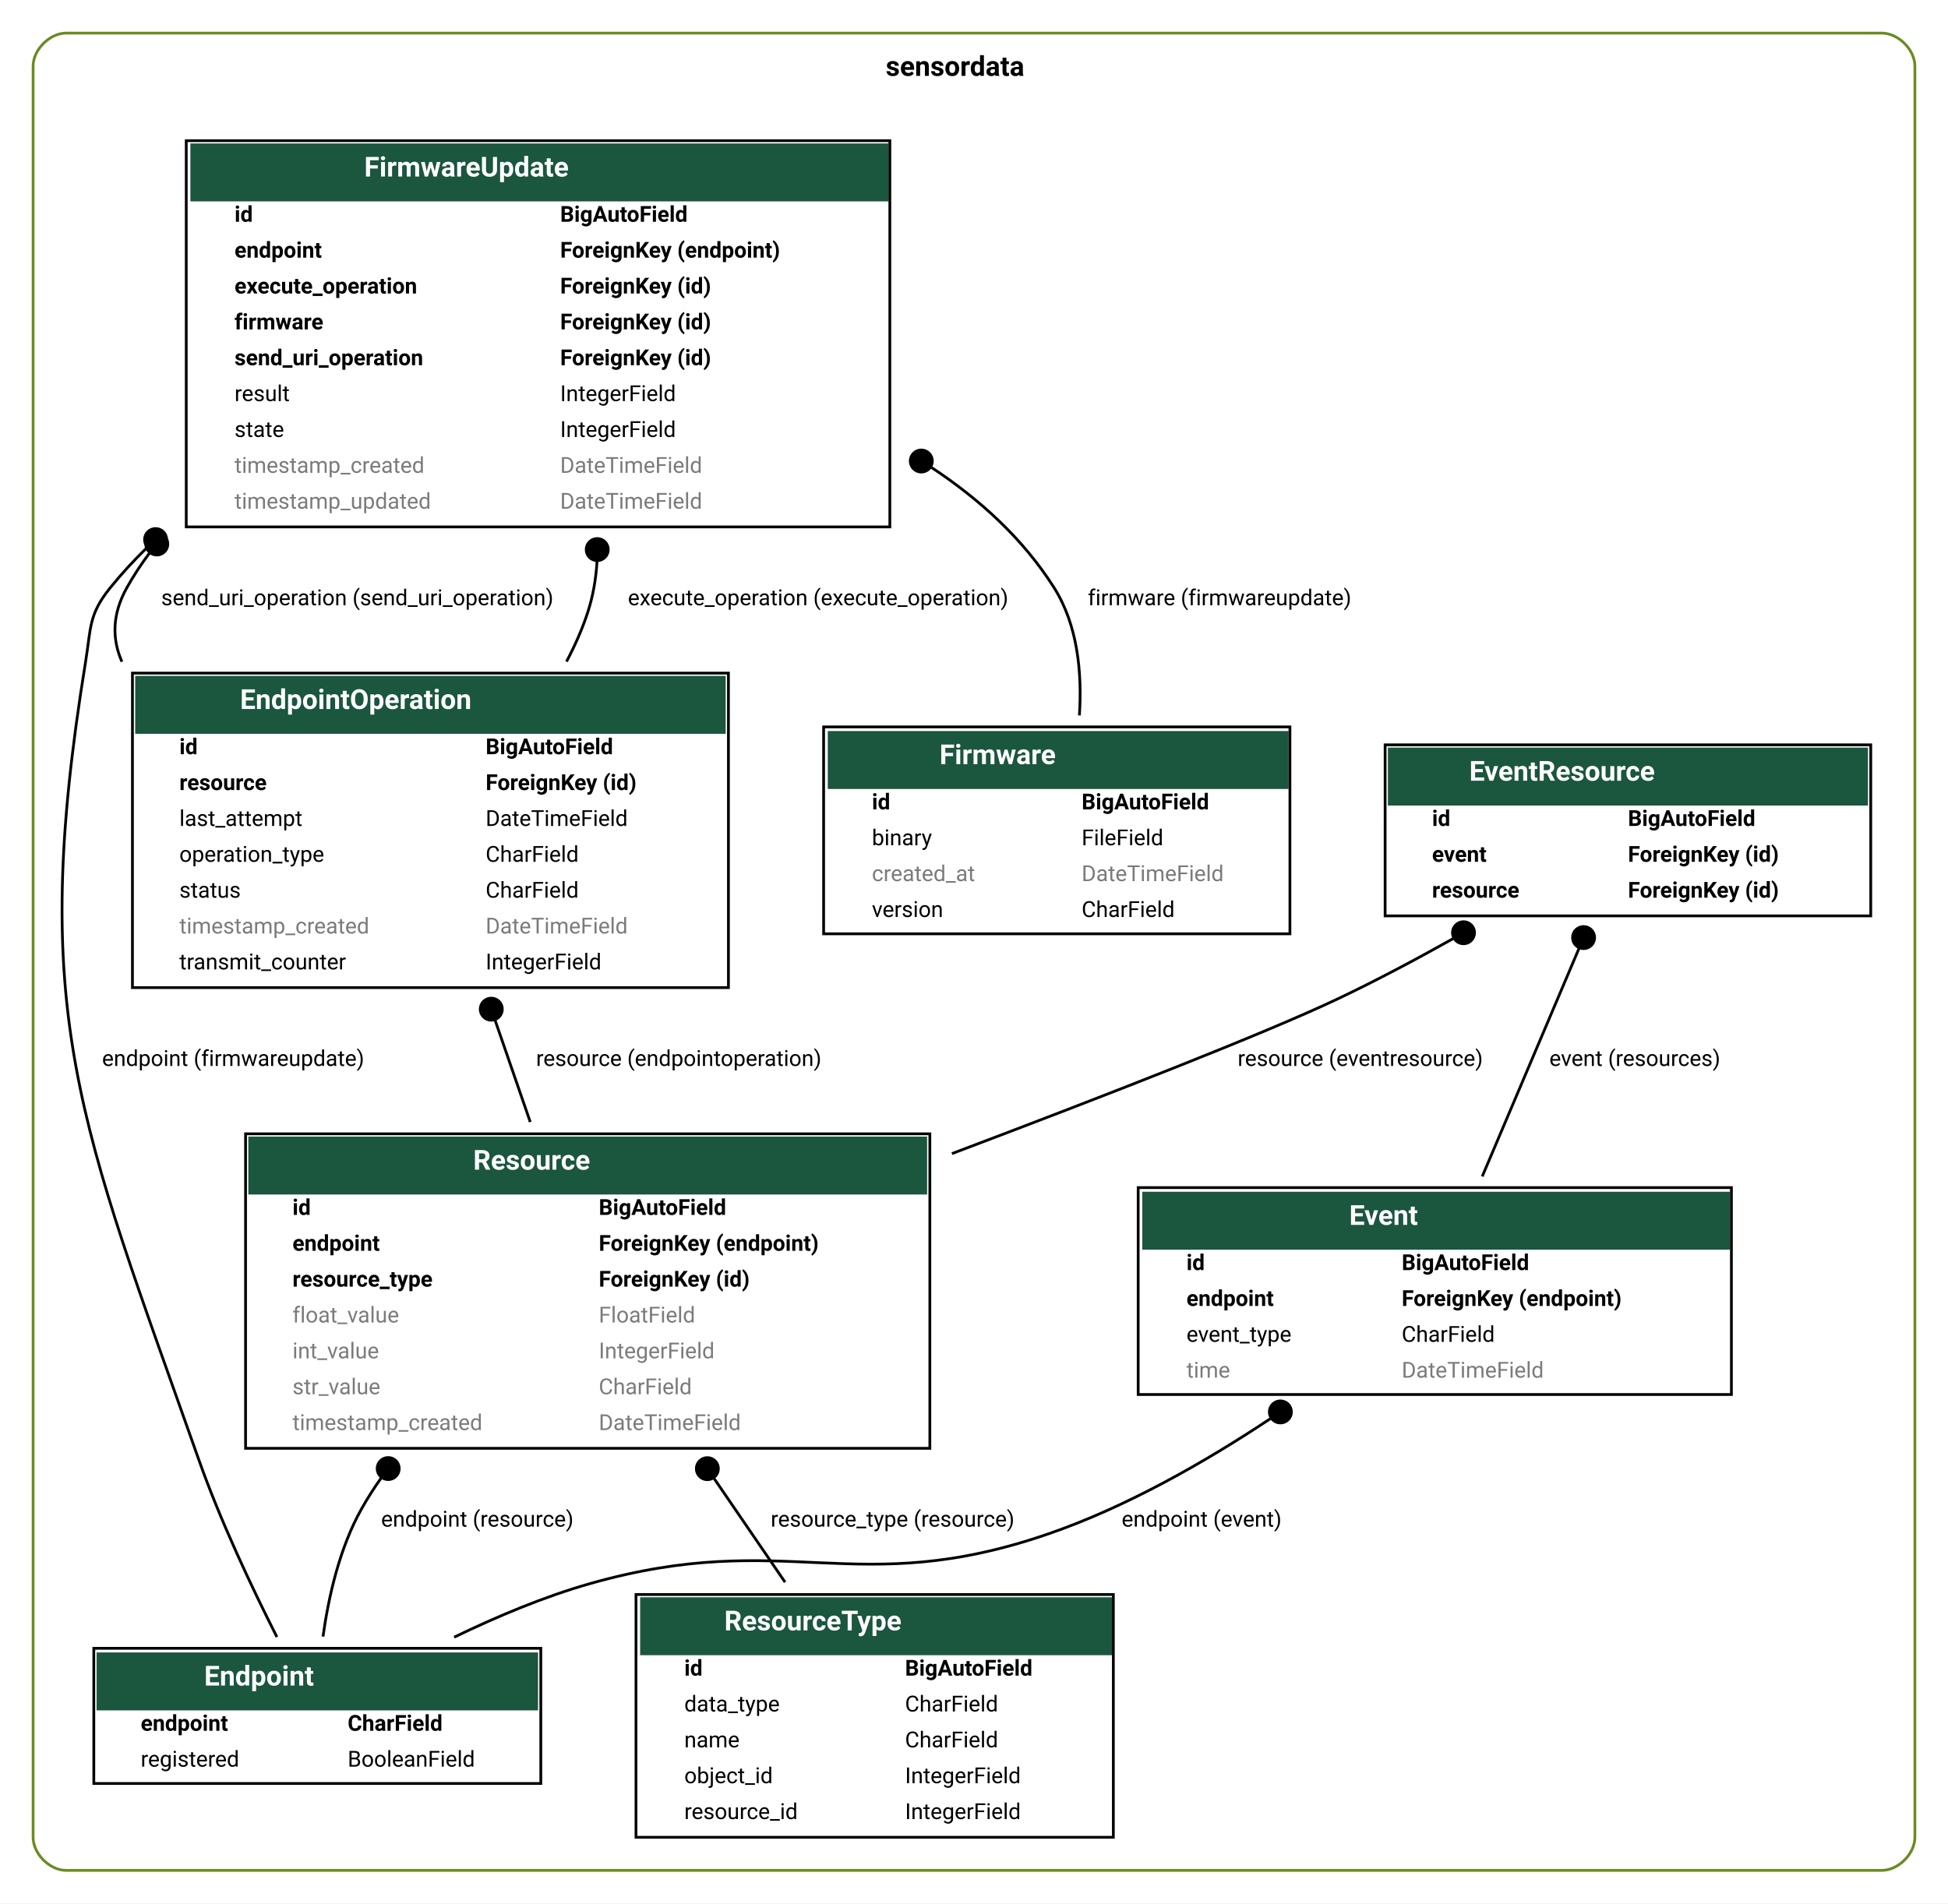
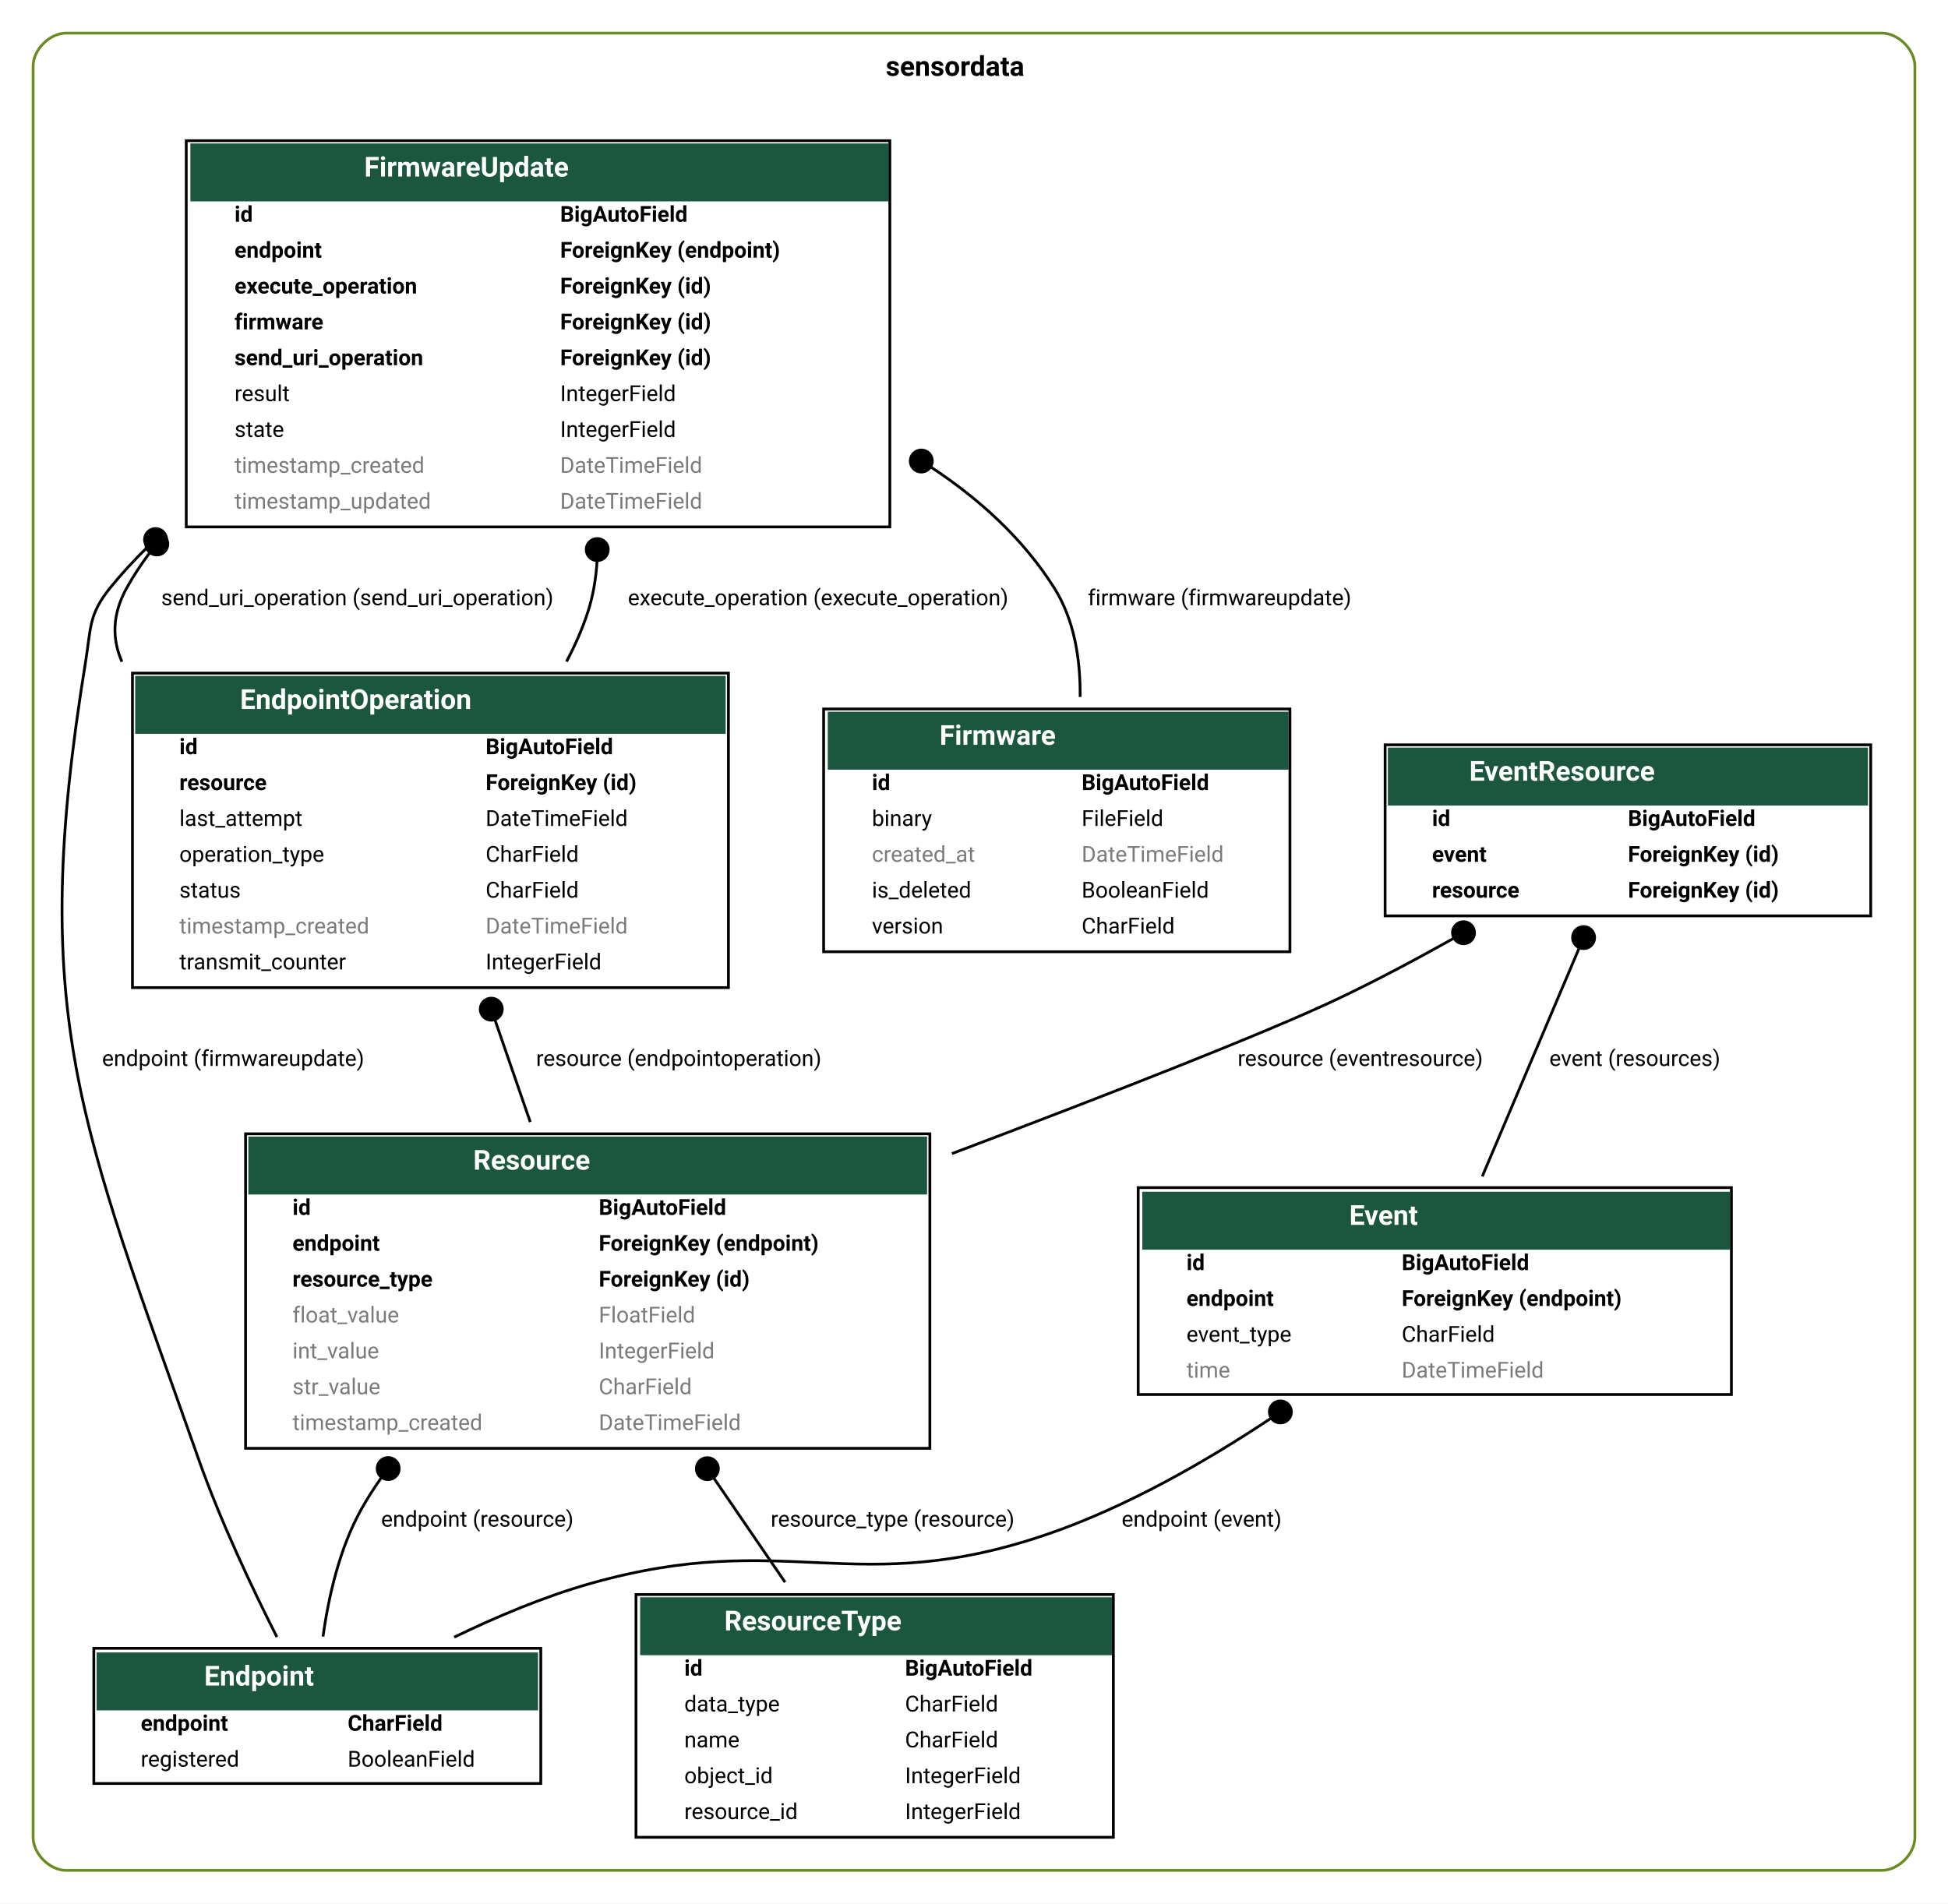
<svg xmlns="http://www.w3.org/2000/svg" width="706pt" height="690pt" viewBox="0.00 0.00 706.00 690.00">
  <g id="graph0" class="graph" transform="scale(1 1) rotate(0) translate(4 686)">
    <polygon fill="white" stroke="transparent" points="-4,4 -4,-686 702,-686 702,4 -4,4" />
    <g id="clust1" class="cluster">
      <path fill="none" stroke="#698b22" d="M20,-8C20,-8 678,-8 678,-8 684,-8 690,-14 690,-20 690,-20 690,-662 690,-662 690,-668 684,-674 678,-674 678,-674 20,-674 20,-674 14,-674 8,-668 8,-662 8,-662 8,-20 8,-20 8,-14 14,-8 20,-8" />
      <text text-anchor="start" x="263" y="-658.5" font-family="Roboto" font-size="8.00">          </text>
      <text text-anchor="start" x="286" y="-658.5" font-family="Roboto" font-size="10.00">          </text>
      <text text-anchor="start" x="317" y="-658.5" font-family="Roboto" font-weight="bold" font-size="10.00">sensordata</text>
      <text text-anchor="start" x="381" y="-658.5" font-family="Roboto" font-size="10.00">          </text>
      <text text-anchor="start" x="412" y="-658.5" font-family="Roboto" font-size="8.00">          </text>
    </g>
    <g id="node1" class="node">
      <polygon fill="white" stroke="transparent" points="30,-39.5 30,-88.5 192,-88.5 192,-39.5 30,-39.5" />
      <polygon fill="#1b563f" stroke="transparent" points="31,-66 31,-87 191,-87 191,-66 31,-66" />
      <text text-anchor="start" x="56" y="-75" font-family="Roboto" font-size="8.00">      </text>
      <text text-anchor="start" x="70" y="-75" font-family="Roboto" font-weight="bold" font-size="10.00" fill="white">      Endpoint      </text>
      <text text-anchor="start" x="33" y="-58.6" font-family="Roboto" font-size="8.00">      </text>
      <text text-anchor="start" x="47" y="-58.6" font-family="Roboto" font-weight="bold" font-size="8.00">endpoint</text>
      <text text-anchor="start" x="89" y="-58.6" font-family="Roboto" font-size="8.00">      </text>
      <text text-anchor="start" x="108" y="-58.6" font-family="Roboto" font-size="8.00">      </text>
      <text text-anchor="start" x="122" y="-58.6" font-family="Roboto" font-weight="bold" font-size="8.00">CharField</text>
      <text text-anchor="start" x="166" y="-58.6" font-family="Roboto" font-size="8.00">      </text>
      <text text-anchor="start" x="33" y="-45.6" font-family="Roboto" font-size="8.00">      </text>
      <text text-anchor="start" x="47" y="-45.6" font-family="Roboto" font-size="8.00">registered</text>
      <text text-anchor="start" x="90" y="-45.6" font-family="Roboto" font-size="8.00">      </text>
      <text text-anchor="start" x="108" y="-45.6" font-family="Roboto" font-size="8.00">      </text>
      <text text-anchor="start" x="122" y="-45.6" font-family="Roboto" font-size="8.00">BooleanField</text>
      <text text-anchor="start" x="175" y="-45.6" font-family="Roboto" font-size="8.00">      </text>
      <polygon fill="none" stroke="black" points="30,-39.5 30,-88.5 192,-88.5 192,-39.5 30,-39.5" />
    </g>
    <g id="node2" class="node">
      <polygon fill="white" stroke="transparent" points="226.5,-20 226.5,-108 399.5,-108 399.5,-20 226.5,-20" />
      <polygon fill="#1b563f" stroke="transparent" points="228,-86 228,-107 399,-107 399,-86 228,-86" />
      <text text-anchor="start" x="244.5" y="-95" font-family="Roboto" font-size="8.00">      </text>
      <text text-anchor="start" x="258.5" y="-95" font-family="Roboto" font-weight="bold" font-size="10.00" fill="white">      ResourceType      </text>
      <text text-anchor="start" x="230" y="-78.6" font-family="Roboto" font-size="8.00">      </text>
      <text text-anchor="start" x="244" y="-78.6" font-family="Roboto" font-weight="bold" font-size="8.00">id</text>
      <text text-anchor="start" x="254" y="-78.6" font-family="Roboto" font-size="8.00">      </text>
      <text text-anchor="start" x="310" y="-78.6" font-family="Roboto" font-size="8.00">      </text>
      <text text-anchor="start" x="324" y="-78.6" font-family="Roboto" font-weight="bold" font-size="8.00">BigAutoField</text>
      <text text-anchor="start" x="383" y="-78.6" font-family="Roboto" font-size="8.00">      </text>
      <text text-anchor="start" x="230" y="-65.6" font-family="Roboto" font-size="8.00">      </text>
      <text text-anchor="start" x="244" y="-65.6" font-family="Roboto" font-size="8.00">data_type</text>
      <text text-anchor="start" x="285" y="-65.6" font-family="Roboto" font-size="8.00">      </text>
      <text text-anchor="start" x="310" y="-65.6" font-family="Roboto" font-size="8.00">      </text>
      <text text-anchor="start" x="324" y="-65.6" font-family="Roboto" font-size="8.00">CharField</text>
      <text text-anchor="start" x="362" y="-65.6" font-family="Roboto" font-size="8.00">      </text>
      <text text-anchor="start" x="230" y="-52.6" font-family="Roboto" font-size="8.00">      </text>
      <text text-anchor="start" x="244" y="-52.6" font-family="Roboto" font-size="8.00">name</text>
      <text text-anchor="start" x="268" y="-52.6" font-family="Roboto" font-size="8.00">      </text>
      <text text-anchor="start" x="310" y="-52.6" font-family="Roboto" font-size="8.00">      </text>
      <text text-anchor="start" x="324" y="-52.6" font-family="Roboto" font-size="8.00">CharField</text>
      <text text-anchor="start" x="362" y="-52.6" font-family="Roboto" font-size="8.00">      </text>
      <text text-anchor="start" x="230" y="-39.6" font-family="Roboto" font-size="8.00">      </text>
      <text text-anchor="start" x="244" y="-39.6" font-family="Roboto" font-size="8.00">object_id</text>
      <text text-anchor="start" x="281" y="-39.6" font-family="Roboto" font-size="8.00">      </text>
      <text text-anchor="start" x="310" y="-39.6" font-family="Roboto" font-size="8.00">      </text>
      <text text-anchor="start" x="324" y="-39.6" font-family="Roboto" font-size="8.00">IntegerField</text>
      <text text-anchor="start" x="373" y="-39.6" font-family="Roboto" font-size="8.00">      </text>
      <text text-anchor="start" x="230" y="-26.6" font-family="Roboto" font-size="8.00">      </text>
      <text text-anchor="start" x="244" y="-26.6" font-family="Roboto" font-size="8.00">resource_id</text>
      <text text-anchor="start" x="292" y="-26.6" font-family="Roboto" font-size="8.00">      </text>
      <text text-anchor="start" x="310" y="-26.6" font-family="Roboto" font-size="8.00">      </text>
      <text text-anchor="start" x="324" y="-26.6" font-family="Roboto" font-size="8.00">IntegerField</text>
      <text text-anchor="start" x="373" y="-26.6" font-family="Roboto" font-size="8.00">      </text>
      <polygon fill="none" stroke="black" points="226.5,-20 226.5,-108 399.5,-108 399.5,-20 226.5,-20" />
    </g>
    <g id="node3" class="node">
      <polygon fill="white" stroke="transparent" points="85,-161 85,-275 333,-275 333,-161 85,-161" />
      <polygon fill="#1b563f" stroke="transparent" points="86,-253 86,-274 332,-274 332,-253 86,-253" />
      <text text-anchor="start" x="153.5" y="-262" font-family="Roboto" font-size="8.00">      </text>
      <text text-anchor="start" x="167.5" y="-262" font-family="Roboto" font-weight="bold" font-size="10.00" fill="white">      Resource      </text>
      <text text-anchor="start" x="88" y="-245.6" font-family="Roboto" font-size="8.00">      </text>
      <text text-anchor="start" x="102" y="-245.6" font-family="Roboto" font-weight="bold" font-size="8.00">id</text>
      <text text-anchor="start" x="112" y="-245.6" font-family="Roboto" font-size="8.00">      </text>
      <text text-anchor="start" x="199" y="-245.6" font-family="Roboto" font-size="8.00">      </text>
      <text text-anchor="start" x="213" y="-245.6" font-family="Roboto" font-weight="bold" font-size="8.00">BigAutoField</text>
      <text text-anchor="start" x="272" y="-245.6" font-family="Roboto" font-size="8.00">      </text>
      <text text-anchor="start" x="88" y="-232.6" font-family="Roboto" font-size="8.00">      </text>
      <text text-anchor="start" x="102" y="-232.6" font-family="Roboto" font-weight="bold" font-size="8.00">endpoint</text>
      <text text-anchor="start" x="144" y="-232.6" font-family="Roboto" font-size="8.00">      </text>
      <text text-anchor="start" x="199" y="-232.6" font-family="Roboto" font-size="8.00">      </text>
      <text text-anchor="start" x="213" y="-232.6" font-family="Roboto" font-weight="bold" font-size="8.00">ForeignKey (endpoint)</text>
      <text text-anchor="start" x="316" y="-232.6" font-family="Roboto" font-size="8.00">      </text>
      <text text-anchor="start" x="88" y="-219.6" font-family="Roboto" font-size="8.00">      </text>
      <text text-anchor="start" x="102" y="-219.6" font-family="Roboto" font-weight="bold" font-size="8.00">resource_type</text>
      <text text-anchor="start" x="165" y="-219.6" font-family="Roboto" font-size="8.00">      </text>
      <text text-anchor="start" x="199" y="-219.6" font-family="Roboto" font-size="8.00">      </text>
      <text text-anchor="start" x="213" y="-219.6" font-family="Roboto" font-weight="bold" font-size="8.00">ForeignKey (id)</text>
      <text text-anchor="start" x="284" y="-219.6" font-family="Roboto" font-size="8.00">      </text>
      <text text-anchor="start" x="88" y="-206.6" font-family="Roboto" font-size="8.00">      </text>
      <text text-anchor="start" x="102" y="-206.6" font-family="Roboto" font-size="8.00" fill="#7b7b7b">float_value</text>
      <text text-anchor="start" x="148" y="-206.6" font-family="Roboto" font-size="8.00">      </text>
      <text text-anchor="start" x="199" y="-206.6" font-family="Roboto" font-size="8.00">      </text>
      <text text-anchor="start" x="213" y="-206.6" font-family="Roboto" font-size="8.00" fill="#7b7b7b">FloatField</text>
      <text text-anchor="start" x="253" y="-206.6" font-family="Roboto" font-size="8.00">      </text>
      <text text-anchor="start" x="88" y="-193.6" font-family="Roboto" font-size="8.00">      </text>
      <text text-anchor="start" x="102" y="-193.6" font-family="Roboto" font-size="8.00" fill="#7b7b7b">int_value</text>
      <text text-anchor="start" x="139" y="-193.6" font-family="Roboto" font-size="8.00">      </text>
      <text text-anchor="start" x="199" y="-193.6" font-family="Roboto" font-size="8.00">      </text>
      <text text-anchor="start" x="213" y="-193.6" font-family="Roboto" font-size="8.00" fill="#7b7b7b">IntegerField</text>
      <text text-anchor="start" x="262" y="-193.6" font-family="Roboto" font-size="8.00">      </text>
      <text text-anchor="start" x="88" y="-180.6" font-family="Roboto" font-size="8.00">      </text>
      <text text-anchor="start" x="102" y="-180.6" font-family="Roboto" font-size="8.00" fill="#7b7b7b">str_value</text>
      <text text-anchor="start" x="139" y="-180.6" font-family="Roboto" font-size="8.00">      </text>
      <text text-anchor="start" x="199" y="-180.6" font-family="Roboto" font-size="8.00">      </text>
      <text text-anchor="start" x="213" y="-180.6" font-family="Roboto" font-size="8.00" fill="#7b7b7b">CharField</text>
      <text text-anchor="start" x="251" y="-180.6" font-family="Roboto" font-size="8.00">      </text>
      <text text-anchor="start" x="88" y="-167.6" font-family="Roboto" font-size="8.00">      </text>
      <text text-anchor="start" x="102" y="-167.6" font-family="Roboto" font-size="8.00" fill="#7b7b7b">timestamp_created</text>
      <text text-anchor="start" x="181" y="-167.6" font-family="Roboto" font-size="8.00">      </text>
      <text text-anchor="start" x="199" y="-167.6" font-family="Roboto" font-size="8.00">      </text>
      <text text-anchor="start" x="213" y="-167.6" font-family="Roboto" font-size="8.00" fill="#7b7b7b">DateTimeField</text>
      <text text-anchor="start" x="271" y="-167.6" font-family="Roboto" font-size="8.00">      </text>
      <polygon fill="none" stroke="black" points="85,-161 85,-275 333,-275 333,-161 85,-161" />
    </g>
    <g id="edge1" class="edge">
      <path fill="none" stroke="black" d="M134.19,-150.32C131.58,-146.63 129.16,-142.85 127,-139 119.08,-124.9 115.08,-107.27 113.06,-92.75" />
      <ellipse fill="black" stroke="black" cx="136.69" cy="-153.66" rx="4" ry="4" />
      <text text-anchor="middle" x="169" y="-132.6" font-family="Roboto" font-size="8.00"> endpoint (resource)</text>
    </g>
    <g id="edge2" class="edge">
      <path fill="none" stroke="black" d="M254.64,-150.3C263.36,-137.55 272.32,-124.45 280.53,-112.46" />
      <ellipse fill="black" stroke="black" cx="252.36" cy="-153.62" rx="4" ry="4" />
      <text text-anchor="middle" x="319.5" y="-132.6" font-family="Roboto" font-size="8.00"> resource_type (resource)</text>
    </g>
    <g id="node4" class="node">
      <polygon fill="white" stroke="transparent" points="408.5,-180.5 408.5,-255.5 623.5,-255.5 623.5,-180.5 408.5,-180.5" />
      <polygon fill="#1b563f" stroke="transparent" points="410,-233 410,-254 623,-254 623,-233 410,-233" />
      <text text-anchor="start" x="471" y="-242" font-family="Roboto" font-size="8.00">      </text>
      <text text-anchor="start" x="485" y="-242" font-family="Roboto" font-weight="bold" font-size="10.00" fill="white">      Event      </text>
      <text text-anchor="start" x="412" y="-225.6" font-family="Roboto" font-size="8.00">      </text>
      <text text-anchor="start" x="426" y="-225.6" font-family="Roboto" font-weight="bold" font-size="8.00">id</text>
      <text text-anchor="start" x="436" y="-225.6" font-family="Roboto" font-size="8.00">      </text>
      <text text-anchor="start" x="490" y="-225.6" font-family="Roboto" font-size="8.00">      </text>
      <text text-anchor="start" x="504" y="-225.6" font-family="Roboto" font-weight="bold" font-size="8.00">BigAutoField</text>
      <text text-anchor="start" x="563" y="-225.6" font-family="Roboto" font-size="8.00">      </text>
      <text text-anchor="start" x="412" y="-212.6" font-family="Roboto" font-size="8.00">      </text>
      <text text-anchor="start" x="426" y="-212.6" font-family="Roboto" font-weight="bold" font-size="8.00">endpoint</text>
      <text text-anchor="start" x="468" y="-212.6" font-family="Roboto" font-size="8.00">      </text>
      <text text-anchor="start" x="490" y="-212.6" font-family="Roboto" font-size="8.00">      </text>
      <text text-anchor="start" x="504" y="-212.6" font-family="Roboto" font-weight="bold" font-size="8.00">ForeignKey (endpoint)</text>
      <text text-anchor="start" x="607" y="-212.6" font-family="Roboto" font-size="8.00">      </text>
      <text text-anchor="start" x="412" y="-199.6" font-family="Roboto" font-size="8.00">      </text>
      <text text-anchor="start" x="426" y="-199.6" font-family="Roboto" font-size="8.00">event_type</text>
      <text text-anchor="start" x="472" y="-199.6" font-family="Roboto" font-size="8.00">      </text>
      <text text-anchor="start" x="490" y="-199.6" font-family="Roboto" font-size="8.00">      </text>
      <text text-anchor="start" x="504" y="-199.6" font-family="Roboto" font-size="8.00">CharField</text>
      <text text-anchor="start" x="542" y="-199.6" font-family="Roboto" font-size="8.00">      </text>
      <text text-anchor="start" x="412" y="-186.6" font-family="Roboto" font-size="8.00">      </text>
      <text text-anchor="start" x="426" y="-186.6" font-family="Roboto" font-size="8.00" fill="#7b7b7b">time</text>
      <text text-anchor="start" x="445" y="-186.6" font-family="Roboto" font-size="8.00">      </text>
      <text text-anchor="start" x="490" y="-186.6" font-family="Roboto" font-size="8.00">      </text>
      <text text-anchor="start" x="504" y="-186.6" font-family="Roboto" font-size="8.00" fill="#7b7b7b">DateTimeField</text>
      <text text-anchor="start" x="562" y="-186.6" font-family="Roboto" font-size="8.00">      </text>
      <polygon fill="none" stroke="black" points="408.5,-180.5 408.5,-255.5 623.5,-255.5 623.5,-180.5 408.5,-180.5" />
    </g>
    <g id="edge3" class="edge">
      <path fill="none" stroke="black" d="M456.45,-171.77C432.63,-155.94 404.19,-139.72 376,-130 305.84,-105.81 281.41,-132.2 210,-112 193.34,-107.29 176.01,-99.99 160.6,-92.53" />
      <ellipse fill="black" stroke="black" cx="460.04" cy="-174.19" rx="4" ry="4" />
      <text text-anchor="middle" x="431.5" y="-132.6" font-family="Roboto" font-size="8.00"> endpoint (event)</text>
    </g>
    <g id="node5" class="node">
      <polygon fill="white" stroke="transparent" points="498,-354 498,-416 674,-416 674,-354 498,-354" />
      <polygon fill="#1b563f" stroke="transparent" points="499,-394 499,-415 673,-415 673,-394 499,-394" />
      <text text-anchor="start" x="514.5" y="-403" font-family="Roboto" font-size="8.00">      </text>
      <text text-anchor="start" x="528.5" y="-403" font-family="Roboto" font-weight="bold" font-size="10.00" fill="white">      EventResource      </text>
      <text text-anchor="start" x="501" y="-386.6" font-family="Roboto" font-size="8.00">      </text>
      <text text-anchor="start" x="515" y="-386.6" font-family="Roboto" font-weight="bold" font-size="8.00">id</text>
      <text text-anchor="start" x="525" y="-386.6" font-family="Roboto" font-size="8.00">      </text>
      <text text-anchor="start" x="572" y="-386.6" font-family="Roboto" font-size="8.00">      </text>
      <text text-anchor="start" x="586" y="-386.6" font-family="Roboto" font-weight="bold" font-size="8.00">BigAutoField</text>
      <text text-anchor="start" x="645" y="-386.6" font-family="Roboto" font-size="8.00">      </text>
      <text text-anchor="start" x="501" y="-373.6" font-family="Roboto" font-size="8.00">      </text>
      <text text-anchor="start" x="515" y="-373.6" font-family="Roboto" font-weight="bold" font-size="8.00">event</text>
      <text text-anchor="start" x="541" y="-373.6" font-family="Roboto" font-size="8.00">      </text>
      <text text-anchor="start" x="572" y="-373.6" font-family="Roboto" font-size="8.00">      </text>
      <text text-anchor="start" x="586" y="-373.6" font-family="Roboto" font-weight="bold" font-size="8.00">ForeignKey (id)</text>
      <text text-anchor="start" x="657" y="-373.6" font-family="Roboto" font-size="8.00">      </text>
      <text text-anchor="start" x="501" y="-360.6" font-family="Roboto" font-size="8.00">      </text>
      <text text-anchor="start" x="515" y="-360.6" font-family="Roboto" font-weight="bold" font-size="8.00">resource</text>
      <text text-anchor="start" x="554" y="-360.6" font-family="Roboto" font-size="8.00">      </text>
      <text text-anchor="start" x="572" y="-360.6" font-family="Roboto" font-size="8.00">      </text>
      <text text-anchor="start" x="586" y="-360.6" font-family="Roboto" font-weight="bold" font-size="8.00">ForeignKey (id)</text>
      <text text-anchor="start" x="657" y="-360.6" font-family="Roboto" font-size="8.00">      </text>
      <polygon fill="none" stroke="black" points="498,-354 498,-416 674,-416 674,-354 498,-354" />
    </g>
    <g id="edge5" class="edge">
      <path fill="none" stroke="black" d="M522.86,-345.88C509.25,-338.25 494.81,-330.56 481,-324 454.6,-311.45 396.65,-288.85 341,-267.82" />
      <ellipse fill="black" stroke="black" cx="526.41" cy="-347.89" rx="4" ry="4" />
      <text text-anchor="middle" x="489" y="-299.6" font-family="Roboto" font-size="8.00"> resource (eventresource)</text>
    </g>
    <g id="edge4" class="edge">
      <path fill="none" stroke="black" d="M568.26,-342.18C557.51,-316.84 543.86,-284.66 533.2,-259.55" />
      <ellipse fill="black" stroke="black" cx="569.93" cy="-346.13" rx="4" ry="4" />
      <text text-anchor="middle" x="588.5" y="-299.6" font-family="Roboto" font-size="8.00"> event (resources)</text>
    </g>
    <g id="node6" class="node">
      <polygon fill="white" stroke="transparent" points="44,-328 44,-442 260,-442 260,-328 44,-328" />
      <polygon fill="#1b563f" stroke="transparent" points="45,-420 45,-441 259,-441 259,-420 45,-420" />
      <text text-anchor="start" x="69" y="-429" font-family="Roboto" font-size="8.00">      </text>
      <text text-anchor="start" x="83" y="-429" font-family="Roboto" font-weight="bold" font-size="10.00" fill="white">      EndpointOperation      </text>
      <text text-anchor="start" x="47" y="-412.6" font-family="Roboto" font-size="8.00">      </text>
      <text text-anchor="start" x="61" y="-412.6" font-family="Roboto" font-weight="bold" font-size="8.00">id</text>
      <text text-anchor="start" x="71" y="-412.6" font-family="Roboto" font-size="8.00">      </text>
      <text text-anchor="start" x="158" y="-412.6" font-family="Roboto" font-size="8.00">      </text>
      <text text-anchor="start" x="172" y="-412.6" font-family="Roboto" font-weight="bold" font-size="8.00">BigAutoField</text>
      <text text-anchor="start" x="231" y="-412.6" font-family="Roboto" font-size="8.00">      </text>
      <text text-anchor="start" x="47" y="-399.6" font-family="Roboto" font-size="8.00">      </text>
      <text text-anchor="start" x="61" y="-399.6" font-family="Roboto" font-weight="bold" font-size="8.00">resource</text>
      <text text-anchor="start" x="100" y="-399.6" font-family="Roboto" font-size="8.00">      </text>
      <text text-anchor="start" x="158" y="-399.6" font-family="Roboto" font-size="8.00">      </text>
      <text text-anchor="start" x="172" y="-399.6" font-family="Roboto" font-weight="bold" font-size="8.00">ForeignKey (id)</text>
      <text text-anchor="start" x="243" y="-399.6" font-family="Roboto" font-size="8.00">      </text>
      <text text-anchor="start" x="47" y="-386.6" font-family="Roboto" font-size="8.00">      </text>
      <text text-anchor="start" x="61" y="-386.6" font-family="Roboto" font-size="8.00">last_attempt</text>
      <text text-anchor="start" x="113" y="-386.6" font-family="Roboto" font-size="8.00">      </text>
      <text text-anchor="start" x="158" y="-386.6" font-family="Roboto" font-size="8.00">      </text>
      <text text-anchor="start" x="172" y="-386.6" font-family="Roboto" font-size="8.00">DateTimeField</text>
      <text text-anchor="start" x="230" y="-386.6" font-family="Roboto" font-size="8.00">      </text>
      <text text-anchor="start" x="47" y="-373.6" font-family="Roboto" font-size="8.00">      </text>
      <text text-anchor="start" x="61" y="-373.6" font-family="Roboto" font-size="8.00">operation_type</text>
      <text text-anchor="start" x="123" y="-373.6" font-family="Roboto" font-size="8.00">      </text>
      <text text-anchor="start" x="158" y="-373.6" font-family="Roboto" font-size="8.00">      </text>
      <text text-anchor="start" x="172" y="-373.6" font-family="Roboto" font-size="8.00">CharField</text>
      <text text-anchor="start" x="210" y="-373.6" font-family="Roboto" font-size="8.00">      </text>
      <text text-anchor="start" x="47" y="-360.6" font-family="Roboto" font-size="8.00">      </text>
      <text text-anchor="start" x="61" y="-360.6" font-family="Roboto" font-size="8.00">status</text>
      <text text-anchor="start" x="87" y="-360.6" font-family="Roboto" font-size="8.00">      </text>
      <text text-anchor="start" x="158" y="-360.6" font-family="Roboto" font-size="8.00">      </text>
      <text text-anchor="start" x="172" y="-360.6" font-family="Roboto" font-size="8.00">CharField</text>
      <text text-anchor="start" x="210" y="-360.6" font-family="Roboto" font-size="8.00">      </text>
      <text text-anchor="start" x="47" y="-347.6" font-family="Roboto" font-size="8.00">      </text>
      <text text-anchor="start" x="61" y="-347.6" font-family="Roboto" font-size="8.00" fill="#7b7b7b">timestamp_created</text>
      <text text-anchor="start" x="140" y="-347.6" font-family="Roboto" font-size="8.00">      </text>
      <text text-anchor="start" x="158" y="-347.6" font-family="Roboto" font-size="8.00">      </text>
      <text text-anchor="start" x="172" y="-347.6" font-family="Roboto" font-size="8.00" fill="#7b7b7b">DateTimeField</text>
      <text text-anchor="start" x="230" y="-347.6" font-family="Roboto" font-size="8.00">      </text>
      <text text-anchor="start" x="47" y="-334.6" font-family="Roboto" font-size="8.00">      </text>
      <text text-anchor="start" x="61" y="-334.6" font-family="Roboto" font-size="8.00">transmit_counter</text>
      <text text-anchor="start" x="131" y="-334.6" font-family="Roboto" font-size="8.00">      </text>
      <text text-anchor="start" x="158" y="-334.6" font-family="Roboto" font-size="8.00">      </text>
      <text text-anchor="start" x="172" y="-334.6" font-family="Roboto" font-size="8.00">IntegerField</text>
      <text text-anchor="start" x="221" y="-334.6" font-family="Roboto" font-size="8.00">      </text>
      <polygon fill="none" stroke="black" points="44,-328 44,-442 260,-442 260,-328 44,-328" />
    </g>
    <g id="edge6" class="edge">
      <path fill="none" stroke="black" d="M175.36,-316.38C179.61,-304.08 184.01,-291.33 188.18,-279.27" />
      <ellipse fill="black" stroke="black" cx="174.05" cy="-320.18" rx="4" ry="4" />
      <text text-anchor="middle" x="242" y="-299.6" font-family="Roboto" font-size="8.00"> resource (endpointoperation)</text>
    </g>
    <g id="node7" class="node">
-       <polygon fill="white" stroke="transparent" points="294.5,-347.5 294.5,-422.5 463.5,-422.5 463.5,-347.5 294.5,-347.5" />
-       <polygon fill="#1b563f" stroke="transparent" points="296,-400 296,-421 463,-421 463,-400 296,-400" />
-       <text text-anchor="start" x="322.5" y="-409" font-family="Roboto" font-size="8.00">      </text>
-       <text text-anchor="start" x="336.5" y="-409" font-family="Roboto" font-weight="bold" font-size="10.00" fill="white">      Firmware      </text>
-       <text text-anchor="start" x="298" y="-392.6" font-family="Roboto" font-size="8.00">      </text>
-       <text text-anchor="start" x="312" y="-392.6" font-family="Roboto" font-weight="bold" font-size="8.00">id</text>
-       <text text-anchor="start" x="322" y="-392.6" font-family="Roboto" font-size="8.00">      </text>
-       <text text-anchor="start" x="374" y="-392.6" font-family="Roboto" font-size="8.00">      </text>
-       <text text-anchor="start" x="388" y="-392.6" font-family="Roboto" font-weight="bold" font-size="8.00">BigAutoField</text>
-       <text text-anchor="start" x="447" y="-392.6" font-family="Roboto" font-size="8.00">      </text>
-       <text text-anchor="start" x="298" y="-379.6" font-family="Roboto" font-size="8.00">      </text>
-       <text text-anchor="start" x="312" y="-379.6" font-family="Roboto" font-size="8.00">binary</text>
-       <text text-anchor="start" x="338" y="-379.6" font-family="Roboto" font-size="8.00">      </text>
-       <text text-anchor="start" x="374" y="-379.6" font-family="Roboto" font-size="8.00">      </text>
-       <text text-anchor="start" x="388" y="-379.6" font-family="Roboto" font-size="8.00">FileField</text>
-       <text text-anchor="start" x="421" y="-379.6" font-family="Roboto" font-size="8.00">      </text>
-       <text text-anchor="start" x="298" y="-366.6" font-family="Roboto" font-size="8.00">      </text>
-       <text text-anchor="start" x="312" y="-366.6" font-family="Roboto" font-size="8.00" fill="#7b7b7b">created_at</text>
-       <text text-anchor="start" x="356" y="-366.6" font-family="Roboto" font-size="8.00">      </text>
-       <text text-anchor="start" x="374" y="-366.6" font-family="Roboto" font-size="8.00">      </text>
-       <text text-anchor="start" x="388" y="-366.6" font-family="Roboto" font-size="8.00" fill="#7b7b7b">DateTimeField</text>
-       <text text-anchor="start" x="446" y="-366.6" font-family="Roboto" font-size="8.00">      </text>
-       <text text-anchor="start" x="298" y="-353.6" font-family="Roboto" font-size="8.00">      </text>
-       <text text-anchor="start" x="312" y="-353.6" font-family="Roboto" font-size="8.00">version</text>
-       <text text-anchor="start" x="343" y="-353.6" font-family="Roboto" font-size="8.00">      </text>
-       <text text-anchor="start" x="374" y="-353.6" font-family="Roboto" font-size="8.00">      </text>
-       <text text-anchor="start" x="388" y="-353.6" font-family="Roboto" font-size="8.00">CharField</text>
-       <text text-anchor="start" x="426" y="-353.6" font-family="Roboto" font-size="8.00">      </text>
-       <polygon fill="none" stroke="black" points="294.5,-347.5 294.5,-422.5 463.5,-422.5 463.5,-347.5 294.5,-347.5" />
+       <polygon fill="white" stroke="transparent" points="294.5,-341 294.5,-429 463.5,-429 463.5,-341 294.5,-341" />
+       <polygon fill="#1b563f" stroke="transparent" points="296,-407 296,-428 463,-428 463,-407 296,-407" />
+       <text text-anchor="start" x="322.5" y="-416" font-family="Roboto" font-size="8.00">      </text>
+       <text text-anchor="start" x="336.5" y="-416" font-family="Roboto" font-weight="bold" font-size="10.00" fill="white">      Firmware      </text>
+       <text text-anchor="start" x="298" y="-399.6" font-family="Roboto" font-size="8.00">      </text>
+       <text text-anchor="start" x="312" y="-399.6" font-family="Roboto" font-weight="bold" font-size="8.00">id</text>
+       <text text-anchor="start" x="322" y="-399.6" font-family="Roboto" font-size="8.00">      </text>
+       <text text-anchor="start" x="374" y="-399.6" font-family="Roboto" font-size="8.00">      </text>
+       <text text-anchor="start" x="388" y="-399.6" font-family="Roboto" font-weight="bold" font-size="8.00">BigAutoField</text>
+       <text text-anchor="start" x="447" y="-399.6" font-family="Roboto" font-size="8.00">      </text>
+       <text text-anchor="start" x="298" y="-386.6" font-family="Roboto" font-size="8.00">      </text>
+       <text text-anchor="start" x="312" y="-386.6" font-family="Roboto" font-size="8.00">binary</text>
+       <text text-anchor="start" x="338" y="-386.6" font-family="Roboto" font-size="8.00">      </text>
+       <text text-anchor="start" x="374" y="-386.6" font-family="Roboto" font-size="8.00">      </text>
+       <text text-anchor="start" x="388" y="-386.6" font-family="Roboto" font-size="8.00">FileField</text>
+       <text text-anchor="start" x="421" y="-386.6" font-family="Roboto" font-size="8.00">      </text>
+       <text text-anchor="start" x="298" y="-373.6" font-family="Roboto" font-size="8.00">      </text>
+       <text text-anchor="start" x="312" y="-373.6" font-family="Roboto" font-size="8.00" fill="#7b7b7b">created_at</text>
+       <text text-anchor="start" x="356" y="-373.6" font-family="Roboto" font-size="8.00">      </text>
+       <text text-anchor="start" x="374" y="-373.6" font-family="Roboto" font-size="8.00">      </text>
+       <text text-anchor="start" x="388" y="-373.6" font-family="Roboto" font-size="8.00" fill="#7b7b7b">DateTimeField</text>
+       <text text-anchor="start" x="446" y="-373.6" font-family="Roboto" font-size="8.00">      </text>
+       <text text-anchor="start" x="298" y="-360.6" font-family="Roboto" font-size="8.00">      </text>
+       <text text-anchor="start" x="312" y="-360.6" font-family="Roboto" font-size="8.00">is_deleted</text>
+       <text text-anchor="start" x="355" y="-360.6" font-family="Roboto" font-size="8.00">      </text>
+       <text text-anchor="start" x="374" y="-360.6" font-family="Roboto" font-size="8.00">      </text>
+       <text text-anchor="start" x="388" y="-360.6" font-family="Roboto" font-size="8.00">BooleanField</text>
+       <text text-anchor="start" x="441" y="-360.6" font-family="Roboto" font-size="8.00">      </text>
+       <text text-anchor="start" x="298" y="-347.6" font-family="Roboto" font-size="8.00">      </text>
+       <text text-anchor="start" x="312" y="-347.6" font-family="Roboto" font-size="8.00">version</text>
+       <text text-anchor="start" x="343" y="-347.6" font-family="Roboto" font-size="8.00">      </text>
+       <text text-anchor="start" x="374" y="-347.6" font-family="Roboto" font-size="8.00">      </text>
+       <text text-anchor="start" x="388" y="-347.6" font-family="Roboto" font-size="8.00">CharField</text>
+       <text text-anchor="start" x="426" y="-347.6" font-family="Roboto" font-size="8.00">      </text>
+       <polygon fill="none" stroke="black" points="294.5,-341 294.5,-429 463.5,-429 463.5,-341 294.5,-341" />
    </g>
    <g id="node8" class="node">
      <polygon fill="white" stroke="transparent" points="63.5,-495 63.5,-635 318.5,-635 318.5,-495 63.5,-495" />
      <polygon fill="#1b563f" stroke="transparent" points="65,-613 65,-634 318,-634 318,-613 65,-613" />
      <text text-anchor="start" x="114" y="-622" font-family="Roboto" font-size="8.00">      </text>
      <text text-anchor="start" x="128" y="-622" font-family="Roboto" font-weight="bold" font-size="10.00" fill="white">      FirmwareUpdate      </text>
      <text text-anchor="start" x="67" y="-605.6" font-family="Roboto" font-size="8.00">      </text>
      <text text-anchor="start" x="81" y="-605.6" font-family="Roboto" font-weight="bold" font-size="8.00">id</text>
      <text text-anchor="start" x="91" y="-605.6" font-family="Roboto" font-size="8.00">      </text>
      <text text-anchor="start" x="185" y="-605.6" font-family="Roboto" font-size="8.00">      </text>
      <text text-anchor="start" x="199" y="-605.6" font-family="Roboto" font-weight="bold" font-size="8.00">BigAutoField</text>
      <text text-anchor="start" x="258" y="-605.6" font-family="Roboto" font-size="8.00">      </text>
      <text text-anchor="start" x="67" y="-592.6" font-family="Roboto" font-size="8.00">      </text>
      <text text-anchor="start" x="81" y="-592.6" font-family="Roboto" font-weight="bold" font-size="8.00">endpoint</text>
      <text text-anchor="start" x="123" y="-592.6" font-family="Roboto" font-size="8.00">      </text>
      <text text-anchor="start" x="185" y="-592.6" font-family="Roboto" font-size="8.00">      </text>
      <text text-anchor="start" x="199" y="-592.6" font-family="Roboto" font-weight="bold" font-size="8.00">ForeignKey (endpoint)</text>
      <text text-anchor="start" x="302" y="-592.6" font-family="Roboto" font-size="8.00">      </text>
      <text text-anchor="start" x="67" y="-579.6" font-family="Roboto" font-size="8.00">      </text>
      <text text-anchor="start" x="81" y="-579.6" font-family="Roboto" font-weight="bold" font-size="8.00">execute_operation</text>
      <text text-anchor="start" x="164" y="-579.6" font-family="Roboto" font-size="8.00">      </text>
      <text text-anchor="start" x="185" y="-579.6" font-family="Roboto" font-size="8.00">      </text>
      <text text-anchor="start" x="199" y="-579.6" font-family="Roboto" font-weight="bold" font-size="8.00">ForeignKey (id)</text>
      <text text-anchor="start" x="270" y="-579.6" font-family="Roboto" font-size="8.00">      </text>
      <text text-anchor="start" x="67" y="-566.6" font-family="Roboto" font-size="8.00">      </text>
      <text text-anchor="start" x="81" y="-566.6" font-family="Roboto" font-weight="bold" font-size="8.00">firmware</text>
      <text text-anchor="start" x="121" y="-566.6" font-family="Roboto" font-size="8.00">      </text>
      <text text-anchor="start" x="185" y="-566.6" font-family="Roboto" font-size="8.00">      </text>
      <text text-anchor="start" x="199" y="-566.6" font-family="Roboto" font-weight="bold" font-size="8.00">ForeignKey (id)</text>
      <text text-anchor="start" x="270" y="-566.6" font-family="Roboto" font-size="8.00">      </text>
      <text text-anchor="start" x="67" y="-553.6" font-family="Roboto" font-size="8.00">      </text>
      <text text-anchor="start" x="81" y="-553.6" font-family="Roboto" font-weight="bold" font-size="8.00">send_uri_operation</text>
      <text text-anchor="start" x="167" y="-553.6" font-family="Roboto" font-size="8.00">      </text>
      <text text-anchor="start" x="185" y="-553.6" font-family="Roboto" font-size="8.00">      </text>
      <text text-anchor="start" x="199" y="-553.6" font-family="Roboto" font-weight="bold" font-size="8.00">ForeignKey (id)</text>
      <text text-anchor="start" x="270" y="-553.6" font-family="Roboto" font-size="8.00">      </text>
      <text text-anchor="start" x="67" y="-540.6" font-family="Roboto" font-size="8.00">      </text>
      <text text-anchor="start" x="81" y="-540.6" font-family="Roboto" font-size="8.00">result</text>
      <text text-anchor="start" x="105" y="-540.6" font-family="Roboto" font-size="8.00">      </text>
      <text text-anchor="start" x="185" y="-540.6" font-family="Roboto" font-size="8.00">      </text>
      <text text-anchor="start" x="199" y="-540.6" font-family="Roboto" font-size="8.00">IntegerField</text>
      <text text-anchor="start" x="248" y="-540.6" font-family="Roboto" font-size="8.00">      </text>
      <text text-anchor="start" x="67" y="-527.6" font-family="Roboto" font-size="8.00">      </text>
      <text text-anchor="start" x="81" y="-527.6" font-family="Roboto" font-size="8.00">state</text>
      <text text-anchor="start" x="103" y="-527.6" font-family="Roboto" font-size="8.00">      </text>
      <text text-anchor="start" x="185" y="-527.6" font-family="Roboto" font-size="8.00">      </text>
      <text text-anchor="start" x="199" y="-527.6" font-family="Roboto" font-size="8.00">IntegerField</text>
      <text text-anchor="start" x="248" y="-527.6" font-family="Roboto" font-size="8.00">      </text>
      <text text-anchor="start" x="67" y="-514.6" font-family="Roboto" font-size="8.00">      </text>
      <text text-anchor="start" x="81" y="-514.6" font-family="Roboto" font-size="8.00" fill="#7b7b7b">timestamp_created</text>
      <text text-anchor="start" x="160" y="-514.6" font-family="Roboto" font-size="8.00">      </text>
      <text text-anchor="start" x="185" y="-514.6" font-family="Roboto" font-size="8.00">      </text>
      <text text-anchor="start" x="199" y="-514.6" font-family="Roboto" font-size="8.00" fill="#7b7b7b">DateTimeField</text>
      <text text-anchor="start" x="257" y="-514.6" font-family="Roboto" font-size="8.00">      </text>
      <text text-anchor="start" x="67" y="-501.6" font-family="Roboto" font-size="8.00">      </text>
      <text text-anchor="start" x="81" y="-501.6" font-family="Roboto" font-size="8.00" fill="#7b7b7b">timestamp_updated</text>
      <text text-anchor="start" x="163" y="-501.6" font-family="Roboto" font-size="8.00">      </text>
      <text text-anchor="start" x="185" y="-501.6" font-family="Roboto" font-size="8.00">      </text>
      <text text-anchor="start" x="199" y="-501.6" font-family="Roboto" font-size="8.00" fill="#7b7b7b">DateTimeField</text>
      <text text-anchor="start" x="257" y="-501.6" font-family="Roboto" font-size="8.00">      </text>
      <polygon fill="none" stroke="black" points="63.5,-495 63.5,-635 318.5,-635 318.5,-495 63.5,-495" />
    </g>
    <g id="edge7" class="edge">
      <path fill="none" stroke="black" d="M49.21,-487.44C44.51,-482.84 40.07,-478.03 36,-473 28.04,-463.17 29.03,-458.49 27,-446 6.22,-317.94 24.86,-279.35 68,-157 75.86,-134.72 87.27,-110.56 96.36,-92.59" />
      <ellipse fill="black" stroke="black" cx="52.39" cy="-490.41" rx="4" ry="4" />
      <text text-anchor="middle" x="80.5" y="-299.6" font-family="Roboto" font-size="8.00"> endpoint (firmwareupdate)</text>
    </g>
    <g id="edge9" class="edge">
      <path fill="none" stroke="black" d="M50.11,-485.42C47.14,-481.46 44.42,-477.32 42,-473 36.58,-463.34 36.56,-454.36 40.19,-446.13" />
      <ellipse fill="black" stroke="black" cx="52.83" cy="-488.81" rx="4" ry="4" />
      <text text-anchor="middle" x="125.5" y="-466.6" font-family="Roboto" font-size="8.00"> send_uri_operation (send_uri_operation)</text>
    </g>
    <g id="edge10" class="edge">
      <path fill="none" stroke="black" d="M212.39,-482.68C212.02,-476.3 210.96,-470.01 209,-464 207.02,-457.94 204.38,-451.96 201.3,-446.17" />
      <ellipse fill="black" stroke="black" cx="212.45" cy="-486.78" rx="4" ry="4" />
      <text text-anchor="middle" x="292.5" y="-466.6" font-family="Roboto" font-size="8.00"> execute_operation (execute_operation)</text>
    </g>
    <g id="edge8" class="edge">
-       <path fill="none" stroke="black" d="M333.6,-516.54C351.16,-504.95 366.83,-490.64 378,-473 386.57,-459.47 388.21,-442.23 387.2,-426.67" />
+       <path fill="none" stroke="black" d="M333.6,-516.54C351.16,-504.95 366.83,-490.64 378,-473 385.36,-461.39 387.61,-447.04 387.46,-433.36" />
      <ellipse fill="black" stroke="black" cx="329.9" cy="-518.88" rx="4" ry="4" />
      <text text-anchor="middle" x="438" y="-466.6" font-family="Roboto" font-size="8.00"> firmware (firmwareupdate)</text>
    </g>
  </g>
</svg>
